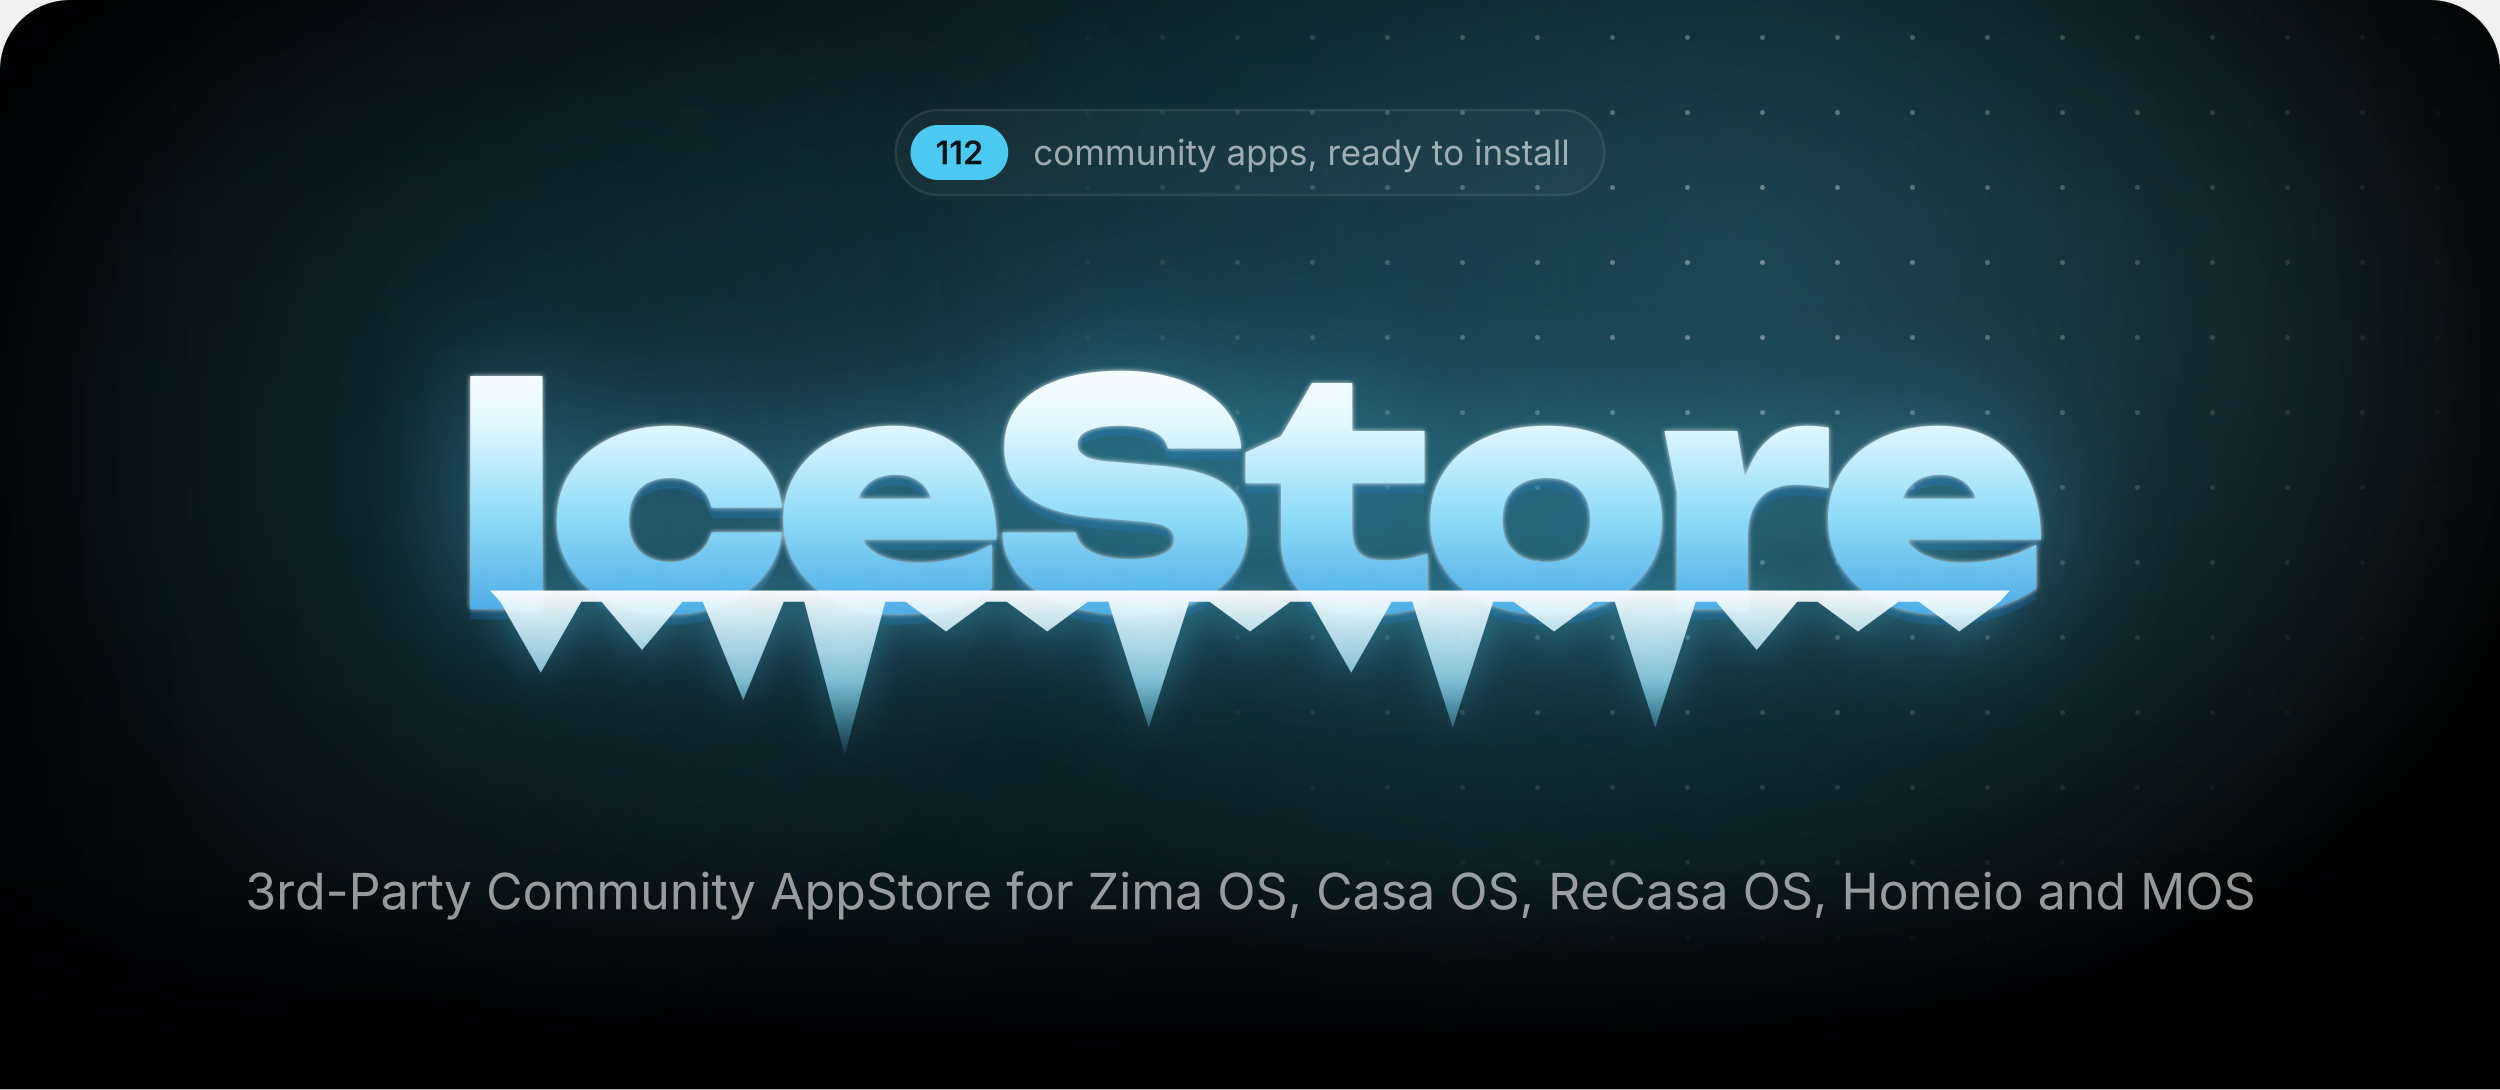
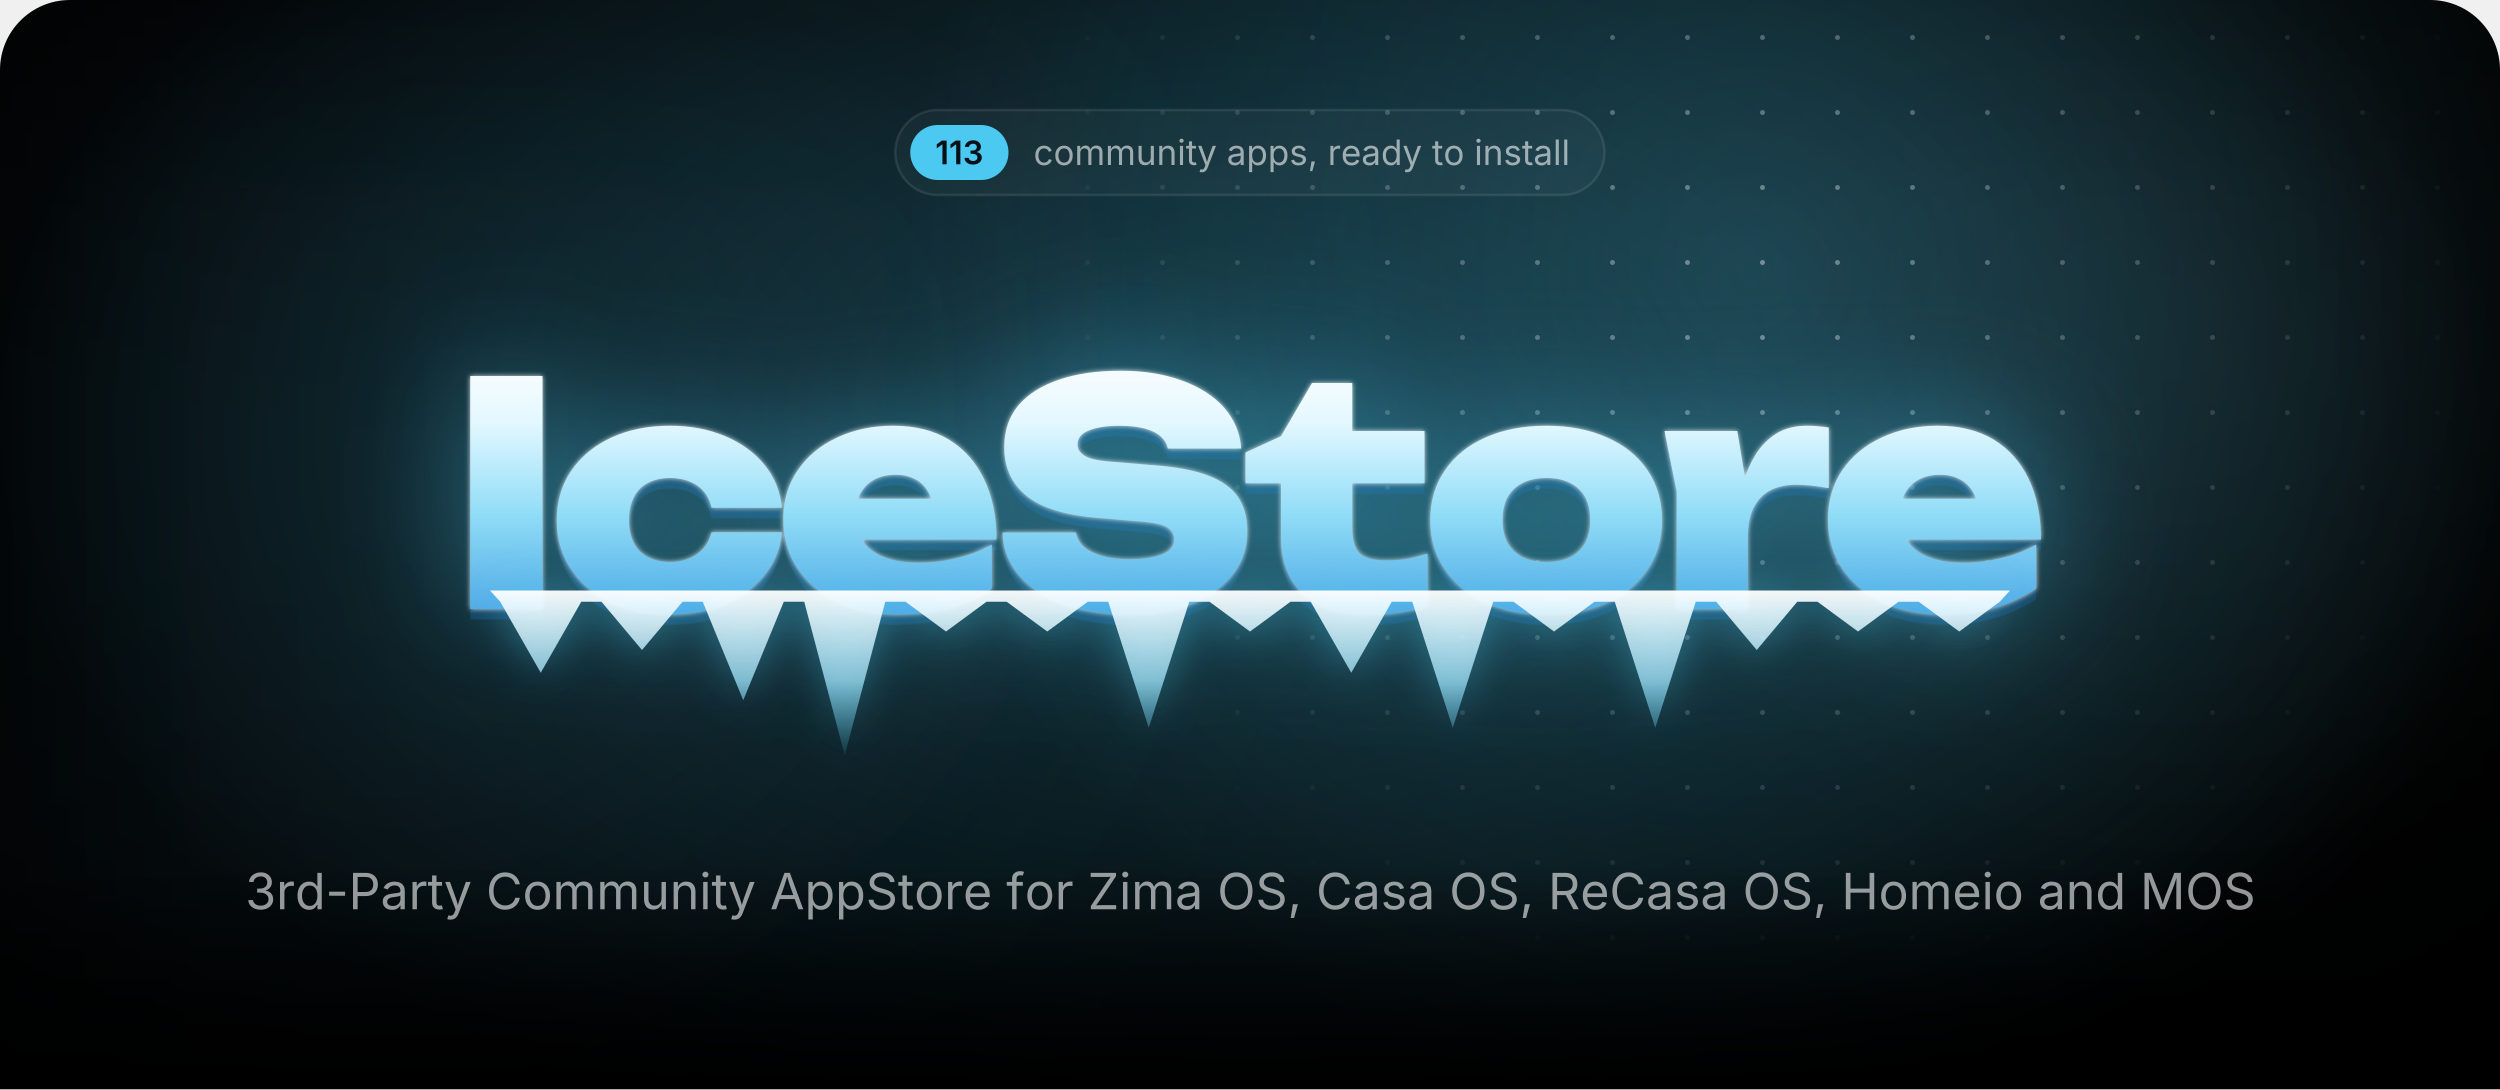
<svg xmlns="http://www.w3.org/2000/svg" width="1000" height="435.7" viewBox="0 0 1000 435.7">
  <style>.blob{transform-box:fill-box;transform-origin:center;animation:drift 22s ease-in-out infinite alternate}.blob+.blob{animation-duration:28s;animation-direction:alternate-reverse}@keyframes drift{to{transform:translate(180px,60px) scale(1.2)}}.spot{animation:spot 18s ease-in-out infinite alternate}@keyframes spot{to{transform:translate(-420px,40px)}}.gl{animation:gl 6s ease-in-out infinite}@keyframes gl{0%,35%{transform:translateX(0)}70%,100%{transform:translateX(1741px)}}.sp{transform-box:fill-box;transform-origin:center;opacity:0;animation:tw 3.2s ease-in-out infinite}@keyframes tw{0%,100%{opacity:0;transform:scale(.3) rotate(0)}50%{opacity:1;transform:scale(1) rotate(45deg)}}@media(prefers-reduced-motion:reduce){*{animation:none!important}}</style>
  <defs>
    <path id="semi.1342" d="M717 1490V0H452V1252H442L94 1002V1256L421 1490Z" />
-     <path id="semi.1343" d="M134 0V192L651 701Q724 776 774 834Q823 892 848 946Q874 1001 874 1065Q874 1135 842 1186Q809 1237 754 1264Q698 1292 627 1292Q552 1292 496 1262Q441 1232 411 1176Q381 1121 381 1044H126Q126 1185 190 1290Q255 1395 368 1452Q482 1510 630 1510Q779 1510 892 1454Q1005 1398 1068 1300Q1131 1203 1131 1078Q1131 995 1100 916Q1069 837 989 738Q909 638 763 498L504 234V223H1153V0Z" />
+     <path id="semi.1345" d="M651 -20Q494 -20 372 34Q251 88 181 184Q111 279 107 404H376Q380 343 416 298Q453 253 514 228Q575 204 651 204Q731 204 792 232Q854 260 890 310Q925 361 925 427Q925 495 889 547Q853 599 786 628Q719 658 624 658H492V864H624Q702 864 761 892Q820 919 853 968Q886 1017 886 1082Q886 1145 858 1192Q829 1239 776 1266Q724 1292 654 1292Q585 1292 527 1268Q469 1243 433 1198Q397 1153 395 1089H138Q140 1214 210 1308Q279 1403 396 1456Q512 1510 656 1510Q805 1510 915 1454Q1025 1398 1086 1304Q1146 1211 1146 1098Q1146 972 1072 887Q998 802 877 775V763Q981 749 1053 702Q1125 654 1162 580Q1200 506 1200 413Q1200 288 1129 190Q1058 92 934 36Q811 -20 651 -20Z" />
    <path id="regular.586" d="M613 -24Q461 -24 346 48Q232 120 168 250Q104 380 104 552Q104 727 168 858Q232 988 346 1060Q461 1132 613 1132Q694 1132 766 1111Q838 1090 898 1050Q957 1011 1000 954Q1043 896 1066 823L893 774Q881 817 856 853Q831 889 796 916Q760 942 714 956Q668 971 613 971Q501 971 429 912Q357 854 322 759Q287 664 287 552Q287 442 322 348Q357 253 429 195Q501 137 613 137Q669 137 716 152Q763 167 800 194Q836 222 861 260Q886 298 898 343L1070 294Q1048 219 1004 160Q961 102 901 60Q841 19 768 -2Q695 -24 613 -24Z" />
    <path id="regular.790" d="M613 -24Q461 -24 346 48Q232 120 168 250Q104 380 104 552Q104 727 168 858Q232 988 346 1060Q461 1132 613 1132Q766 1132 881 1060Q996 988 1060 858Q1124 727 1124 552Q1124 380 1060 250Q996 120 881 48Q766 -24 613 -24ZM613 137Q726 137 799 195Q872 253 907 348Q942 442 942 552Q942 663 907 758Q872 854 799 912Q726 971 613 971Q501 971 429 912Q357 854 322 759Q287 664 287 552Q287 442 322 348Q357 253 429 195Q501 137 613 137Z" />
    <path id="regular.766" d="M158 0V1118H333L334 868H320Q343 959 392 1018Q442 1078 508 1108Q575 1138 647 1138Q769 1138 844 1063Q920 988 942 866H918Q938 950 991 1011Q1044 1072 1120 1105Q1195 1138 1284 1138Q1381 1138 1461 1096Q1541 1054 1588 969Q1636 884 1636 754V0H1456V749Q1456 870 1388 922Q1320 974 1230 974Q1155 974 1100 942Q1046 911 1016 856Q987 801 987 730V0H807V767Q807 860 745 917Q683 974 588 974Q523 974 466 944Q408 913 373 853Q338 793 338 704V0Z" />
    <path id="regular.915" d="M537 -14Q424 -14 338 32Q253 79 206 173Q158 267 158 408V1118H338V423Q338 294 406 221Q474 148 591 148Q671 148 734 183Q798 218 835 286Q872 353 872 448V1118H1053V0H879V271H903Q851 114 756 50Q660 -14 537 -14Z" />
    <path id="regular.773" d="M338 670V0H158V1118H331L332 847H307Q358 1002 452 1067Q547 1132 674 1132Q787 1132 872 1086Q957 1039 1004 946Q1052 852 1052 710V0H872V695Q872 824 804 897Q737 970 620 970Q540 970 476 935Q412 900 375 833Q338 766 338 670Z" />
    <path id="regular.689" d="M158 0V1118H338V0ZM249 1301Q198 1301 161 1336Q124 1371 124 1420Q124 1470 161 1504Q198 1539 249 1539Q301 1539 338 1504Q375 1470 375 1420Q375 1371 338 1336Q301 1301 249 1301Z" />
    <path id="regular.889" d="M598 1118V964H20V1118ZM188 1384H368V290Q368 215 398 180Q429 146 500 146Q517 146 544 150Q570 154 592 158L629 6Q601 -4 566 -9Q530 -14 495 -14Q350 -14 269 62Q188 139 188 276Z" />
    <path id="regular.998" d="M140 -405 186 -249 205 -254Q260 -268 305 -262Q350 -255 386 -217Q422 -179 449 -99L481 -6L54 1118H251L489 455Q527 351 553 249Q579 147 608 51H542Q571 147 598 250Q624 352 661 455L901 1118H1097L606 -167Q572 -256 524 -314Q477 -371 414 -398Q351 -426 272 -426Q224 -426 189 -419Q154 -412 140 -405Z" />
    <path id="regular.507" d="M471 -26Q365 -26 278 14Q192 54 141 131Q90 208 90 318Q90 414 128 474Q166 534 230 568Q293 603 370 620Q447 637 525 647Q625 660 688 667Q751 674 782 691Q812 708 812 749V755Q812 825 786 874Q760 922 708 948Q656 974 578 974Q498 974 441 949Q384 924 348 886Q313 849 295 810L122 867Q165 969 238 1026Q311 1084 399 1108Q487 1132 573 1132Q629 1132 700 1118Q772 1105 838 1065Q905 1025 948 946Q992 868 992 737V0H815V152H803Q784 113 742 72Q700 30 633 2Q566 -26 471 -26ZM502 133Q602 133 671 172Q740 211 776 274Q812 336 812 404V559Q801 546 764 536Q727 525 680 517Q632 509 588 504Q543 498 517 495Q452 487 396 468Q339 448 305 410Q271 373 271 309Q271 251 301 212Q331 173 383 153Q435 133 502 133Z" />
    <path id="regular.843" d="M158 -418V1118H332V939H352Q371 969 405 1014Q439 1060 503 1096Q567 1132 676 1132Q816 1132 922 1062Q1029 992 1090 862Q1150 733 1150 556Q1150 378 1090 248Q1030 118 924 47Q817 -24 677 -24Q571 -24 506 12Q441 49 406 96Q371 142 352 173H338V-418ZM650 137Q755 137 826 194Q896 250 932 346Q967 441 967 558Q967 674 932 768Q897 861 826 916Q756 971 650 971Q547 971 477 919Q407 867 372 774Q336 682 336 558Q336 434 372 339Q408 244 478 190Q549 137 650 137Z" />
    <path id="regular.871" d="M538 -24Q423 -24 334 10Q244 43 186 109Q128 175 108 271L279 312Q303 220 370 177Q436 134 536 134Q653 134 722 184Q792 234 792 303Q792 361 752 400Q711 438 628 457L442 501Q290 537 216 612Q142 688 142 806Q142 902 196 976Q250 1049 344 1090Q437 1132 556 1132Q671 1132 752 1098Q832 1063 882 1002Q933 942 958 863L795 821Q772 881 718 930Q665 979 557 979Q457 979 390 933Q324 887 324 817Q324 755 369 718Q414 680 512 657L681 617Q833 581 906 506Q979 430 979 315Q979 217 924 140Q868 64 768 20Q669 -24 538 -24Z" />
    <path id="regular.1501" d="M128 -359 216 208H422L266 -359Z" />
    <path id="regular.852" d="M158 0V1118H332V946H344Q375 1031 454 1082Q534 1134 634 1134Q654 1134 682 1133Q709 1132 725 1131V950Q717 952 685 956Q653 960 617 960Q537 960 474 926Q410 893 374 834Q338 776 338 700V0Z" />
    <path id="regular.614" d="M628 -24Q466 -24 348 48Q231 120 168 249Q104 378 104 550Q104 722 166 853Q228 984 342 1058Q455 1132 607 1132Q696 1132 782 1102Q869 1073 940 1008Q1010 942 1052 835Q1094 728 1094 573V498H226V650H997L913 594Q913 704 878 790Q844 875 776 924Q708 972 607 972Q506 972 434 922Q362 873 324 794Q286 714 286 623V522Q286 398 329 312Q372 225 450 180Q527 136 629 136Q695 136 749 155Q803 174 842 212Q881 251 902 308L1076 260Q1050 176 988 112Q926 48 834 12Q743 -24 628 -24Z" />
    <path id="regular.597" d="M577 -24Q438 -24 331 47Q224 118 164 248Q104 378 104 556Q104 733 164 862Q225 992 332 1062Q439 1132 578 1132Q687 1132 751 1096Q815 1060 850 1014Q884 969 902 939H916V1490H1096V0H922V173H902Q884 142 848 96Q813 49 748 12Q684 -24 577 -24ZM604 137Q706 137 776 190Q846 244 882 339Q918 434 918 558Q918 682 882 774Q847 867 777 919Q707 971 604 971Q498 971 428 916Q357 861 322 768Q287 674 287 558Q287 441 322 346Q358 250 429 194Q500 137 604 137Z" />
    <path id="regular.736" d="M338 1490V0H158V1490Z" />
    <path id="regular.1345" d="M635 -20Q489 -20 376 30Q263 80 196 169Q130 258 125 376H317Q323 305 366 254Q408 202 478 174Q547 147 632 147Q726 147 798 180Q871 212 913 271Q955 330 955 407Q955 488 914 550Q874 611 797 646Q720 681 609 681H488V846H609Q696 846 762 878Q829 909 866 966Q903 1023 903 1100Q903 1174 870 1229Q838 1284 778 1314Q718 1345 637 1345Q561 1345 494 1318Q428 1290 386 1239Q343 1188 340 1115H157Q161 1232 227 1321Q293 1410 402 1460Q510 1510 641 1510Q780 1510 880 1454Q981 1398 1035 1307Q1089 1216 1089 1110Q1089 984 1022 896Q956 808 842 774V762Q937 747 1004 698Q1072 649 1108 574Q1143 499 1143 405Q1143 283 1077 187Q1011 91 896 36Q781 -20 635 -20Z" />
    <path id="regular.1459" d="M798 719V553H144V719Z" />
    <path id="regular.375" d="M180 0V1490H690Q864 1490 976 1426Q1089 1363 1144 1256Q1198 1149 1198 1016Q1198 883 1144 775Q1089 667 977 603Q865 539 691 539H330V706H682Q800 706 872 746Q944 787 976 858Q1009 928 1009 1016Q1009 1104 976 1174Q944 1243 872 1283Q799 1323 680 1323H370V0Z" />
    <path id="regular.73" d="M783 -20Q592 -20 442 72Q293 165 208 336Q122 508 122 744Q122 981 208 1152Q293 1324 442 1417Q592 1510 783 1510Q896 1510 996 1477Q1097 1444 1177 1380Q1257 1317 1310 1226Q1364 1136 1384 1021H1194Q1178 1098 1140 1156Q1101 1214 1046 1254Q990 1294 923 1314Q856 1334 783 1334Q649 1334 541 1266Q433 1198 370 1066Q307 935 307 744Q307 554 370 422Q434 291 542 224Q650 156 783 156Q856 156 923 176Q990 197 1046 236Q1101 276 1140 334Q1178 393 1194 469H1384Q1365 355 1312 265Q1258 175 1178 111Q1098 47 998 14Q897 -20 783 -20Z" />
    <path id="regular.2" d="M52 0 593 1490H813L1361 0H1161L845 884Q816 966 778 1088Q739 1211 684 1401H720Q666 1209 626 1084Q587 960 561 884L254 0ZM324 416V582H1089V416Z" />
    <path id="regular.397" d="M657 -26Q496 -26 378 26Q259 78 192 172Q125 265 116 390H311Q319 306 368 252Q417 197 494 170Q570 144 657 144Q758 144 838 177Q919 210 966 270Q1013 330 1013 409Q1013 481 972 526Q932 571 865 600Q798 629 718 651L538 702Q358 753 258 848Q158 943 158 1091Q158 1217 226 1312Q294 1406 410 1458Q526 1510 670 1510Q817 1510 930 1458Q1043 1406 1108 1316Q1174 1227 1178 1114H992Q979 1223 888 1282Q797 1342 664 1342Q568 1342 496 1310Q423 1279 383 1224Q343 1170 343 1100Q343 1022 392 974Q440 927 506 900Q573 874 627 859L776 818Q836 802 908 774Q981 746 1047 700Q1113 653 1156 582Q1198 510 1198 406Q1198 284 1134 186Q1071 88 950 31Q829 -26 657 -26Z" />
    <path id="regular.647" d="M678 1118V964H20V1118ZM240 0V1267Q240 1364 286 1429Q331 1494 404 1527Q477 1560 558 1560Q622 1560 664 1550Q706 1539 726 1530L676 1376Q662 1381 640 1387Q617 1393 579 1393Q496 1393 458 1350Q420 1308 420 1227V0Z" />
    <path id="regular.496" d="M130 0V134L796 1125Q841 1192 892 1260Q943 1327 994 1393L1015 1331Q923 1325 830 1324Q737 1322 645 1322H122V1490H1158V1354L502 379Q454 308 400 237Q347 166 294 97L273 159Q365 165 456 166Q548 168 640 168H1166V0Z" />
    <path id="regular.321" d="M784 -20Q593 -20 444 72Q294 165 208 336Q122 508 122 744Q122 981 208 1152Q294 1324 444 1417Q593 1510 784 1510Q975 1510 1124 1417Q1273 1324 1358 1152Q1444 981 1444 744Q1444 508 1358 336Q1273 165 1124 72Q975 -20 784 -20ZM784 156Q917 156 1024 224Q1132 291 1196 422Q1259 554 1259 744Q1259 936 1196 1068Q1132 1199 1024 1266Q917 1334 784 1334Q650 1334 542 1266Q434 1198 370 1066Q307 935 307 744Q307 554 370 423Q434 292 542 224Q650 156 784 156Z" />
    <path id="regular.384" d="M180 0V1490H690Q864 1490 976 1430Q1089 1371 1144 1267Q1198 1163 1198 1030Q1198 897 1144 795Q1089 693 977 636Q865 578 691 578H286V747H682Q800 747 872 782Q943 816 976 880Q1009 943 1009 1030Q1009 1119 976 1184Q943 1250 871 1286Q799 1323 680 1323H370V0ZM1036 0 676 671H890L1256 0Z" />
    <path id="regular.161" d="M180 0V1490H370V846H1152V1490H1342V0H1152V678H370V0Z" />
    <path id="regular.292" d="M180 0V1490H450L817 550Q830 517 846 468Q863 418 882 360Q900 302 917 244Q934 187 947 138H905Q919 184 936 240Q953 297 972 356Q990 414 1007 465Q1024 516 1037 550L1399 1490H1670V0H1483V851Q1483 897 1484 956Q1484 1015 1486 1080Q1487 1145 1488 1212Q1490 1279 1491 1342H1507Q1486 1273 1462 1202Q1439 1130 1416 1064Q1394 997 1374 942Q1354 887 1340 851L1007 0H842L504 851Q490 886 471 940Q452 993 430 1058Q407 1124 383 1196Q359 1269 334 1342H352Q354 1286 356 1221Q357 1156 358 1090Q359 1023 360 962Q361 900 361 851V0Z" />
    <radialGradient id="glow">
      <stop stop-color="#4cc9f0" stop-opacity=".28" />
      <stop offset="1" stop-color="#4cc9f0" stop-opacity="0" />
    </radialGradient>
    <radialGradient id="cur">
      <stop stop-color="#4cc9f0" stop-opacity=".2" />
      <stop offset=".65" stop-color="#4cc9f0" stop-opacity="0" />
    </radialGradient>
    <radialGradient id="spot">
      <stop stop-color="#fff" />
      <stop offset="1" stop-color="#000" />
    </radialGradient>
    <pattern id="dots" width="30" height="30" patternUnits="userSpaceOnUse">
      <circle cx="15" cy="15" r="1" fill="#fff" fill-opacity=".4" />
    </pattern>
    <mask id="dm">
      <circle class="spot" cx="700" cy="110" r="300" fill="url(#spot)" />
    </mask>
    <linearGradient id="fade" x2="0" y2="1">
      <stop offset="0.793" stop-color="#fff" />
      <stop offset="1" stop-color="#000" />
    </linearGradient>
    <mask id="bf">
      <rect width="1000" height="435.7" fill="url(#fade)" />
    </mask>
    <filter id="blur" filterUnits="userSpaceOnUse" x="-500" y="-500" width="2000" height="1500">
      <feGaussianBlur stdDeviation="90" />
    </filter>
    <linearGradient id="ice" gradientUnits="userSpaceOnUse" x1="0" y1="138" x2="0" y2="256">
      <stop stop-color="#fff" />
      <stop offset=".26" stop-color="#e4f8ff" />
      <stop offset=".58" stop-color="#8fdcf7" />
      <stop offset="1" stop-color="#3d9be0" />
    </linearGradient>
    <linearGradient id="ig" x2="0" y2="1">
      <stop stop-color="#fff" stop-opacity=".95" />
      <stop offset=".55" stop-color="#9fe3fa" stop-opacity=".75" />
      <stop offset="1" stop-color="#4cc9f0" stop-opacity=".1" />
    </linearGradient>
    <linearGradient id="gl">
      <stop stop-color="#fff" stop-opacity="0" />
      <stop offset=".5" stop-color="#fff" stop-opacity=".95" />
      <stop offset="1" stop-color="#fff" stop-opacity="0" />
    </linearGradient>
    <clipPath id="wc">
      <path d="M188.1 150.4H217V243.6H188.1ZM312.8 212.9Q311.8 222.7 305.7 230.1Q299.7 237.5 289.9 241.6Q280.1 245.7 268 245.7Q254.7 245.7 244.4 241Q234.2 236.3 228.5 227.7Q222.7 219.1 222.7 208.1Q222.7 196.8 228.5 188.3Q234.2 179.9 244.4 175.1Q254.7 170.3 268 170.3Q280.1 170.3 289.9 174.4Q299.7 178.5 305.7 185.8Q311.8 193.2 312.8 203.1H284.6Q283.4 197.3 278.9 194.2Q274.4 191.2 268 191.2Q263 191.2 259.3 193.1Q255.5 195 253.6 198.8Q251.6 202.6 251.6 208.1Q251.6 213.5 253.6 217.3Q255.5 221 259.3 222.9Q263 224.8 268 224.8Q274.4 224.8 278.9 221.6Q283.4 218.3 284.6 212.9ZM359 245.7Q345.9 245.7 335.6 241Q325.2 236.3 319.3 227.7Q313.3 219.1 313.3 207.7Q313.3 196.5 319.1 188.1Q324.9 179.6 334.9 175Q344.9 170.3 357.3 170.3Q370.3 170.3 379.5 175.8Q388.7 181.4 393.6 191.6Q398.6 201.9 398.6 215.8H336.6V199.5H382.2L373.8 205.1Q373.3 200.2 371.3 196.8Q369.4 193.4 366.1 191.7Q362.8 189.9 358.3 189.9Q353.2 189.9 349.6 191.9Q346 193.9 344.1 197.5Q342.1 201 342.1 205.5Q342.1 211.8 344.9 216.2Q347.7 220.5 353.4 222.8Q359.2 225.1 367.6 225.1Q375.3 225.1 382.9 223.2Q390.5 221.4 396.7 217.8V235.4Q389.1 240.4 379.7 243.1Q370.3 245.7 359 245.7ZM401 213H430.4Q430.9 216.3 433.5 218.7Q436.2 221.1 440.8 222.4Q445.4 223.7 451.6 223.7Q460.2 223.7 465 221.7Q469.7 219.8 469.7 215.7Q469.7 212.8 467 211Q464.3 209.2 456.2 208.6L439.8 207.2Q419.7 205.7 410.7 198.4Q401.7 191.2 401.7 178.9Q401.7 168.8 407.5 162Q413.3 155.3 423.8 151.8Q434.2 148.3 448.4 148.3Q462 148.3 472.7 152.2Q483.3 156 489.6 163Q495.8 170.1 496.5 179.4H467.1Q466.6 176.6 464.3 174.6Q462 172.5 457.8 171.4Q453.6 170.3 447.8 170.3Q440.1 170.3 435.5 172.2Q431 174 431 177.8Q431 180.5 433.7 182.2Q436.3 184 443.5 184.6L461.5 186.1Q475 187.1 483.2 190.2Q491.5 193.4 495.2 198.8Q498.9 204.2 498.9 212.4Q498.9 222.4 493 229.9Q487 237.4 476.3 241.6Q465.5 245.7 451.1 245.7Q436.3 245.7 425.1 241.6Q414 237.5 407.6 230.1Q401.3 222.7 401 213ZM498.2 193.3V181L512.4 174.5L524.8 153.2H540.9V172.4H569.8V193.3H540.9V211.1Q540.9 218.3 543.7 221.2Q546.5 224.2 554.7 224.2Q559.8 224.2 563.8 223.4Q567.8 222.6 571 221.4V242.4Q567 243.6 560.9 244.7Q554.9 245.7 548.1 245.7Q536 245.7 528.1 242Q520.2 238.3 516.3 231.3Q512.4 224.4 512.4 214.9V193.3ZM618.5 245.7Q604.7 245.7 594.2 241Q583.8 236.3 578 227.8Q572.1 219.3 572.1 208.1Q572.1 196.6 578 188.1Q583.8 179.6 594.2 175Q604.7 170.3 618.6 170.3Q632.4 170.3 642.8 175Q653.3 179.6 659 188.1Q664.8 196.6 664.8 208.1Q664.8 219.3 659 227.8Q653.3 236.3 642.8 241Q632.4 245.7 618.5 245.7ZM618.6 224.8Q624.2 224.8 628.1 222.9Q632 220.9 634.1 217.1Q636.1 213.3 636.1 208.1Q636.1 202.7 634.1 198.9Q632 195.2 628.1 193.2Q624.2 191.2 618.6 191.2Q613 191.2 609 193.2Q605.1 195.2 603 198.9Q601 202.7 601 208Q601 213.3 603 217.1Q605.1 220.9 609 222.9Q613 224.8 618.6 224.8ZM665.8 172.4H694.9L699.1 197.6V243.6H670.7V196.8ZM731.5 171V195.3Q727.6 194.5 724.3 194.2Q721 193.9 718.2 193.9Q713.1 193.9 708.8 195.8Q704.4 197.8 701.8 202.4Q699.1 207.1 699.1 215.3L693.9 208.8Q695 201.1 696.9 194.2Q698.9 187.3 702.2 181.9Q705.6 176.5 710.6 173.4Q715.6 170.3 723 170.3Q725 170.3 727.1 170.5Q729.2 170.7 731.5 171ZM776.9 245.7Q763.7 245.7 753.4 241Q743.1 236.3 737.1 227.7Q731.2 219.1 731.2 207.7Q731.2 196.5 736.9 188.1Q742.7 179.6 752.7 175Q762.7 170.3 775.1 170.3Q788.2 170.3 797.4 175.8Q806.6 181.4 811.5 191.6Q816.4 201.9 816.4 215.8H754.4V199.5H800L791.7 205.1Q791.2 200.2 789.2 196.8Q787.2 193.4 783.9 191.7Q780.6 189.9 776.1 189.9Q771 189.9 767.4 191.9Q763.8 193.9 761.9 197.5Q760 201 760 205.5Q760 211.8 762.8 216.2Q765.6 220.5 771.3 222.8Q777 225.1 785.5 225.1Q793.2 225.1 800.7 223.2Q808.3 221.4 814.5 217.8V235.4Q807 240.4 797.6 243.1Q788.2 245.7 776.9 245.7Z" />
    </clipPath>
    <filter id="frost" x="-20%" y="-60%" width="140%" height="220%" color-interpolation-filters="sRGB">
      <feGaussianBlur in="SourceAlpha" stdDeviation="1" result="a" />
      <feFlood flood-color="#fff" flood-opacity=".85" />
      <feComposite in2="a" operator="in" result="s1" />
      <feGaussianBlur in="SourceAlpha" stdDeviation="25.2" result="b" />
      <feFlood flood-color="#4cc9f0" flood-opacity=".5" />
      <feComposite in2="b" operator="in" result="s2" />
      <feOffset in="SourceAlpha" dy="4.2" result="c" />
      <feFlood flood-color="#125696" flood-opacity=".4" />
      <feComposite in2="c" operator="in" result="s3" />
      <feMerge>
        <feMergeNode in="s3" />
        <feMergeNode in="s2" />
        <feMergeNode in="s1" />
        <feMergeNode in="SourceGraphic" />
      </feMerge>
    </filter>
    <filter id="drip" x="-10%" y="-60%" width="120%" height="220%">
      <feGaussianBlur in="SourceAlpha" stdDeviation="8.4" result="b" />
      <feFlood flood-color="#4cc9f0" flood-opacity=".45" />
      <feComposite in2="b" operator="in" />
      <feMerge>
        <feMergeNode />
        <feMergeNode in="SourceGraphic" />
      </feMerge>
    </filter>
    <clipPath id="pg">
      <path d="M0,28 A28,28 0 0 1 28,0 H972 A28,28 0 0 1 1000,28 V435.7 A0,0 0 0 1 1000,435.7 H0 A0,0 0 0 1 0,435.7 Z" />
    </clipPath>
  </defs>
  <g clip-path="url(#pg)">
    <rect x="0" y="0" width="1000" height="435.7" rx="0" fill="#000" />
    <g mask="url(#bf)">
      <ellipse cx="500" cy="170" rx="500" ry="310" fill="url(#glow)" />
      <circle class="blob" cx="140" cy="140" r="260" fill="#4cc9f0" fill-opacity=".1" filter="url(#blur)" />
      <circle class="blob" cx="900" cy="40" r="220" fill="#a5e8ff" fill-opacity=".08" filter="url(#blur)" />
      <circle class="spot" cx="700" cy="110" r="520" fill="url(#cur)" />
      <rect width="1000" height="435.7" fill="url(#dots)" mask="url(#dm)" />
    </g>
-     <rect x="358.2" y="44" width="283.6" height="34" rx="17" fill="rgba(255,255,255,.035)" stroke="rgba(255,255,255,.09)" />
-     <rect x="364.2" y="50" width="39.1" height="22" rx="11" fill="#4cc9f0" />
-     <g fill="#031219" transform="translate(374.2,65.7) scale(0.00635,-0.00635)">
+     <rect x="358.1" y="44" width="283.7" height="34" rx="17" fill="rgba(255,255,255,.035)" stroke="rgba(255,255,255,.09)" />
+     <rect x="364.1" y="50" width="39.3" height="22" rx="11" fill="#4cc9f0" />
+     <g fill="#031219" transform="translate(374.1,65.7) scale(0.00635,-0.00635)">
      <use href="#semi.1342" x="0" />
      <use href="#semi.1342" x="866" />
-       <use href="#semi.1343" x="1732" />
-     </g>
-     <g fill="rgba(255,255,255,.58)" transform="translate(413.3,66) scale(0.00684,-0.00684)">
+       <use href="#semi.1345" x="1732" />
+     </g>
+     <g fill="rgba(255,255,255,.58)" transform="translate(413.4,66) scale(0.00684,-0.00684)">
      <use href="#regular.586" x="0" />
      <use href="#regular.790" x="1170" />
      <use href="#regular.766" x="2398" />
      <use href="#regular.766" x="4192" />
      <use href="#regular.915" x="5986" />
      <use href="#regular.773" x="7197" />
      <use href="#regular.689" x="8407" />
      <use href="#regular.889" x="8903" />
      <use href="#regular.998" x="9573" />
      <use href="#regular.507" x="11300" />
      <use href="#regular.843" x="12450" />
      <use href="#regular.843" x="13704" />
      <use href="#regular.871" x="14958" />
      <use href="#regular.1501" x="16039" />
      <use href="#regular.852" x="17205" />
      <use href="#regular.614" x="17976" />
      <use href="#regular.507" x="19170" />
      <use href="#regular.597" x="20320" />
      <use href="#regular.998" x="21574" />
      <use href="#regular.889" x="23301" />
      <use href="#regular.790" x="23971" />
      <use href="#regular.689" x="25775" />
      <use href="#regular.773" x="26271" />
      <use href="#regular.871" x="27481" />
      <use href="#regular.889" x="28562" />
      <use href="#regular.507" x="29232" />
      <use href="#regular.736" x="30382" />
      <use href="#regular.736" x="30878" />
    </g>
    <g filter="url(#frost)">
      <path fill="url(#ice)" d="M188.1 150.4H217V243.6H188.1ZM312.8 212.9Q311.8 222.7 305.7 230.1Q299.7 237.5 289.9 241.6Q280.1 245.7 268 245.7Q254.7 245.7 244.4 241Q234.2 236.3 228.5 227.7Q222.7 219.1 222.7 208.1Q222.7 196.8 228.5 188.3Q234.2 179.9 244.4 175.1Q254.7 170.3 268 170.3Q280.1 170.3 289.9 174.4Q299.7 178.5 305.7 185.8Q311.8 193.2 312.8 203.1H284.6Q283.4 197.3 278.9 194.2Q274.4 191.2 268 191.2Q263 191.2 259.3 193.1Q255.5 195 253.6 198.8Q251.6 202.6 251.6 208.1Q251.6 213.5 253.6 217.3Q255.5 221 259.3 222.9Q263 224.8 268 224.8Q274.4 224.8 278.9 221.6Q283.4 218.3 284.6 212.9ZM359 245.7Q345.9 245.7 335.6 241Q325.2 236.3 319.3 227.7Q313.3 219.1 313.3 207.7Q313.3 196.5 319.1 188.1Q324.9 179.6 334.9 175Q344.9 170.3 357.3 170.3Q370.3 170.3 379.5 175.8Q388.7 181.4 393.6 191.6Q398.6 201.9 398.6 215.8H336.6V199.5H382.2L373.8 205.1Q373.3 200.2 371.3 196.8Q369.4 193.4 366.1 191.7Q362.8 189.9 358.3 189.9Q353.2 189.9 349.6 191.9Q346 193.9 344.1 197.5Q342.1 201 342.1 205.5Q342.1 211.8 344.9 216.2Q347.7 220.5 353.4 222.8Q359.2 225.1 367.6 225.1Q375.3 225.1 382.9 223.2Q390.5 221.4 396.7 217.8V235.4Q389.1 240.4 379.7 243.1Q370.3 245.7 359 245.7ZM401 213H430.4Q430.9 216.3 433.5 218.7Q436.2 221.1 440.8 222.4Q445.4 223.7 451.6 223.7Q460.2 223.7 465 221.7Q469.7 219.8 469.7 215.7Q469.7 212.8 467 211Q464.3 209.2 456.2 208.6L439.8 207.2Q419.7 205.7 410.7 198.4Q401.7 191.2 401.7 178.9Q401.7 168.8 407.5 162Q413.3 155.3 423.8 151.8Q434.2 148.3 448.4 148.3Q462 148.3 472.7 152.2Q483.3 156 489.6 163Q495.8 170.1 496.5 179.4H467.1Q466.6 176.6 464.3 174.6Q462 172.5 457.8 171.4Q453.6 170.3 447.8 170.3Q440.1 170.3 435.5 172.2Q431 174 431 177.8Q431 180.5 433.7 182.2Q436.3 184 443.5 184.6L461.5 186.1Q475 187.1 483.2 190.2Q491.5 193.4 495.2 198.8Q498.9 204.2 498.9 212.4Q498.9 222.4 493 229.9Q487 237.4 476.3 241.6Q465.5 245.7 451.1 245.7Q436.3 245.7 425.1 241.6Q414 237.5 407.6 230.1Q401.3 222.7 401 213ZM498.2 193.3V181L512.4 174.5L524.8 153.2H540.9V172.4H569.8V193.3H540.9V211.1Q540.9 218.3 543.7 221.2Q546.5 224.2 554.7 224.2Q559.8 224.2 563.8 223.4Q567.8 222.6 571 221.4V242.4Q567 243.6 560.9 244.7Q554.9 245.7 548.1 245.7Q536 245.7 528.1 242Q520.2 238.3 516.3 231.3Q512.4 224.4 512.4 214.9V193.3ZM618.5 245.7Q604.7 245.7 594.2 241Q583.8 236.3 578 227.8Q572.1 219.3 572.1 208.1Q572.1 196.6 578 188.1Q583.8 179.6 594.2 175Q604.7 170.3 618.6 170.3Q632.4 170.3 642.8 175Q653.3 179.6 659 188.1Q664.8 196.6 664.8 208.1Q664.8 219.3 659 227.8Q653.3 236.3 642.8 241Q632.4 245.7 618.5 245.7ZM618.6 224.8Q624.2 224.8 628.1 222.9Q632 220.9 634.1 217.1Q636.1 213.3 636.1 208.1Q636.1 202.7 634.1 198.9Q632 195.2 628.1 193.2Q624.2 191.2 618.6 191.2Q613 191.2 609 193.2Q605.1 195.2 603 198.9Q601 202.7 601 208Q601 213.3 603 217.1Q605.1 220.9 609 222.9Q613 224.8 618.6 224.8ZM665.8 172.4H694.9L699.1 197.6V243.6H670.7V196.8ZM731.5 171V195.3Q727.6 194.5 724.3 194.2Q721 193.9 718.2 193.9Q713.1 193.9 708.8 195.8Q704.4 197.8 701.8 202.4Q699.1 207.1 699.1 215.3L693.9 208.8Q695 201.1 696.9 194.2Q698.9 187.3 702.2 181.9Q705.6 176.5 710.6 173.4Q715.6 170.3 723 170.3Q725 170.3 727.1 170.5Q729.2 170.7 731.5 171ZM776.9 245.7Q763.7 245.7 753.4 241Q743.1 236.3 737.1 227.7Q731.2 219.1 731.2 207.7Q731.2 196.5 736.9 188.1Q742.7 179.6 752.7 175Q762.7 170.3 775.1 170.3Q788.2 170.3 797.4 175.8Q806.6 181.4 811.5 191.6Q816.4 201.9 816.4 215.8H754.4V199.5H800L791.7 205.1Q791.2 200.2 789.2 196.8Q787.2 193.4 783.9 191.7Q780.6 189.9 776.1 189.9Q771 189.9 767.4 191.9Q763.8 193.9 761.9 197.5Q760 201 760 205.5Q760 211.8 762.8 216.2Q765.6 220.5 771.3 222.8Q777 225.1 785.5 225.1Q793.2 225.1 800.7 223.2Q808.3 221.4 814.5 217.8V235.4Q807 240.4 797.6 243.1Q788.2 245.7 776.9 245.7Z" />
    </g>
    <g clip-path="url(#wc)">
      <g class="gl">
        <g transform="translate(52.8,0) skewX(-15)">
          <rect x="-518.9" y="118" width="399.4" height="158" rx="0" fill="url(#gl)" />
        </g>
      </g>
    </g>
    <polygon points="196,236.2 200.1,240.7 216.3,269.1 232.5,240.7 240.6,240.7 256.8,260 273,240.7 281.1,240.7 297.3,280.1 313.5,240.7 321.7,240.7 337.9,302.1 354.1,240.7 362.2,240.7 378.4,252.6 394.6,240.7 402.7,240.7 418.9,252.6 435.1,240.7 443.3,240.7 459.5,291.1 475.7,240.7 483.8,240.7 500,252.6 516.2,240.7 524.3,240.7 540.5,269.1 556.7,240.7 564.9,240.7 581.1,291.1 597.3,240.7 605.4,240.7 621.6,252.6 637.8,240.7 645.9,240.7 662.1,291.1 678.3,240.7 686.5,240.7 702.7,260 718.9,240.7 727,240.7 743.2,252.6 759.4,240.7 767.5,240.7 783.7,252.6 799.9,240.7 804,236.2" fill="url(#ig)" filter="url(#drip)" />
    <polygon class="sp" style="animation-delay:0s" fill="#fff" points="171.4,123.8 173.3,132.5 181.9,134.4 173.3,136.3 171.4,145 169.5,136.3 160.8,134.4 169.5,132.5" />
    <polygon class="sp" style="animation-delay:0.9s" fill="#fff" points="337.8,114.4 339.7,123.1 348.3,125 339.7,126.9 337.8,135.5 335.9,126.9 327.2,125 335.9,123.1" />
    <polygon class="sp" style="animation-delay:1.7s" fill="#fff" points="491.4,109.7 493.3,118.3 501.9,120.2 493.3,122.1 491.4,130.8 489.5,122.1 480.8,120.2 489.5,118.3" />
    <polygon class="sp" style="animation-delay:0.4s" fill="#fff" points="651.4,119.1 653.3,127.8 661.9,129.7 653.3,131.6 651.4,140.2 649.5,131.6 640.8,129.7 649.5,127.8" />
    <polygon class="sp" style="animation-delay:2.2s" fill="#fff" points="824.2,126.2 826.1,134.9 834.7,136.8 826.1,138.7 824.2,147.3 822.3,138.7 813.6,136.8 822.3,134.9" />
    <polygon class="sp" style="animation-delay:1.3s" fill="#fff" points="574.6,277.3 576.5,285.9 585.1,287.8 576.5,289.7 574.6,298.4 572.7,289.7 564,287.8 572.7,285.9" />
    <g fill="rgba(255,255,255,.58)" transform="translate(98.1,363.7) scale(0.00977,-0.00977)">
      <use href="#regular.1345" x="0" />
      <use href="#regular.852" x="1265" />
      <use href="#regular.597" x="2036" />
      <use href="#regular.1459" x="3290" />
      <use href="#regular.375" x="4232" />
      <use href="#regular.507" x="5540" />
      <use href="#regular.852" x="6690" />
      <use href="#regular.889" x="7461" />
      <use href="#regular.998" x="8131" />
      <use href="#regular.73" x="9858" />
      <use href="#regular.790" x="11354" />
      <use href="#regular.766" x="12582" />
      <use href="#regular.766" x="14376" />
      <use href="#regular.915" x="16170" />
      <use href="#regular.773" x="17381" />
      <use href="#regular.689" x="18591" />
      <use href="#regular.889" x="19087" />
      <use href="#regular.998" x="19757" />
      <use href="#regular.2" x="21484" />
      <use href="#regular.843" x="22897" />
      <use href="#regular.843" x="24151" />
      <use href="#regular.397" x="25405" />
      <use href="#regular.889" x="26719" />
      <use href="#regular.790" x="27389" />
      <use href="#regular.852" x="28617" />
      <use href="#regular.614" x="29388" />
      <use href="#regular.647" x="31158" />
      <use href="#regular.790" x="31916" />
      <use href="#regular.852" x="33144" />
      <use href="#regular.496" x="34491" />
      <use href="#regular.689" x="35779" />
      <use href="#regular.766" x="36275" />
      <use href="#regular.507" x="38069" />
      <use href="#regular.321" x="39795" />
      <use href="#regular.397" x="41361" />
      <use href="#regular.1501" x="42675" />
      <use href="#regular.73" x="43841" />
      <use href="#regular.507" x="45337" />
      <use href="#regular.871" x="46487" />
      <use href="#regular.507" x="47568" />
      <use href="#regular.321" x="49294" />
      <use href="#regular.397" x="50860" />
      <use href="#regular.1501" x="52174" />
      <use href="#regular.384" x="53340" />
      <use href="#regular.614" x="54658" />
      <use href="#regular.73" x="55852" />
      <use href="#regular.507" x="57348" />
      <use href="#regular.871" x="58498" />
      <use href="#regular.507" x="59579" />
      <use href="#regular.321" x="61305" />
      <use href="#regular.397" x="62871" />
      <use href="#regular.1501" x="64185" />
      <use href="#regular.161" x="65351" />
      <use href="#regular.790" x="66873" />
      <use href="#regular.766" x="68101" />
      <use href="#regular.614" x="69895" />
      <use href="#regular.689" x="71089" />
      <use href="#regular.790" x="71585" />
      <use href="#regular.507" x="73389" />
      <use href="#regular.773" x="74539" />
      <use href="#regular.597" x="75749" />
      <use href="#regular.292" x="77579" />
      <use href="#regular.321" x="79429" />
      <use href="#regular.397" x="80995" />
    </g>
  </g>
</svg>
